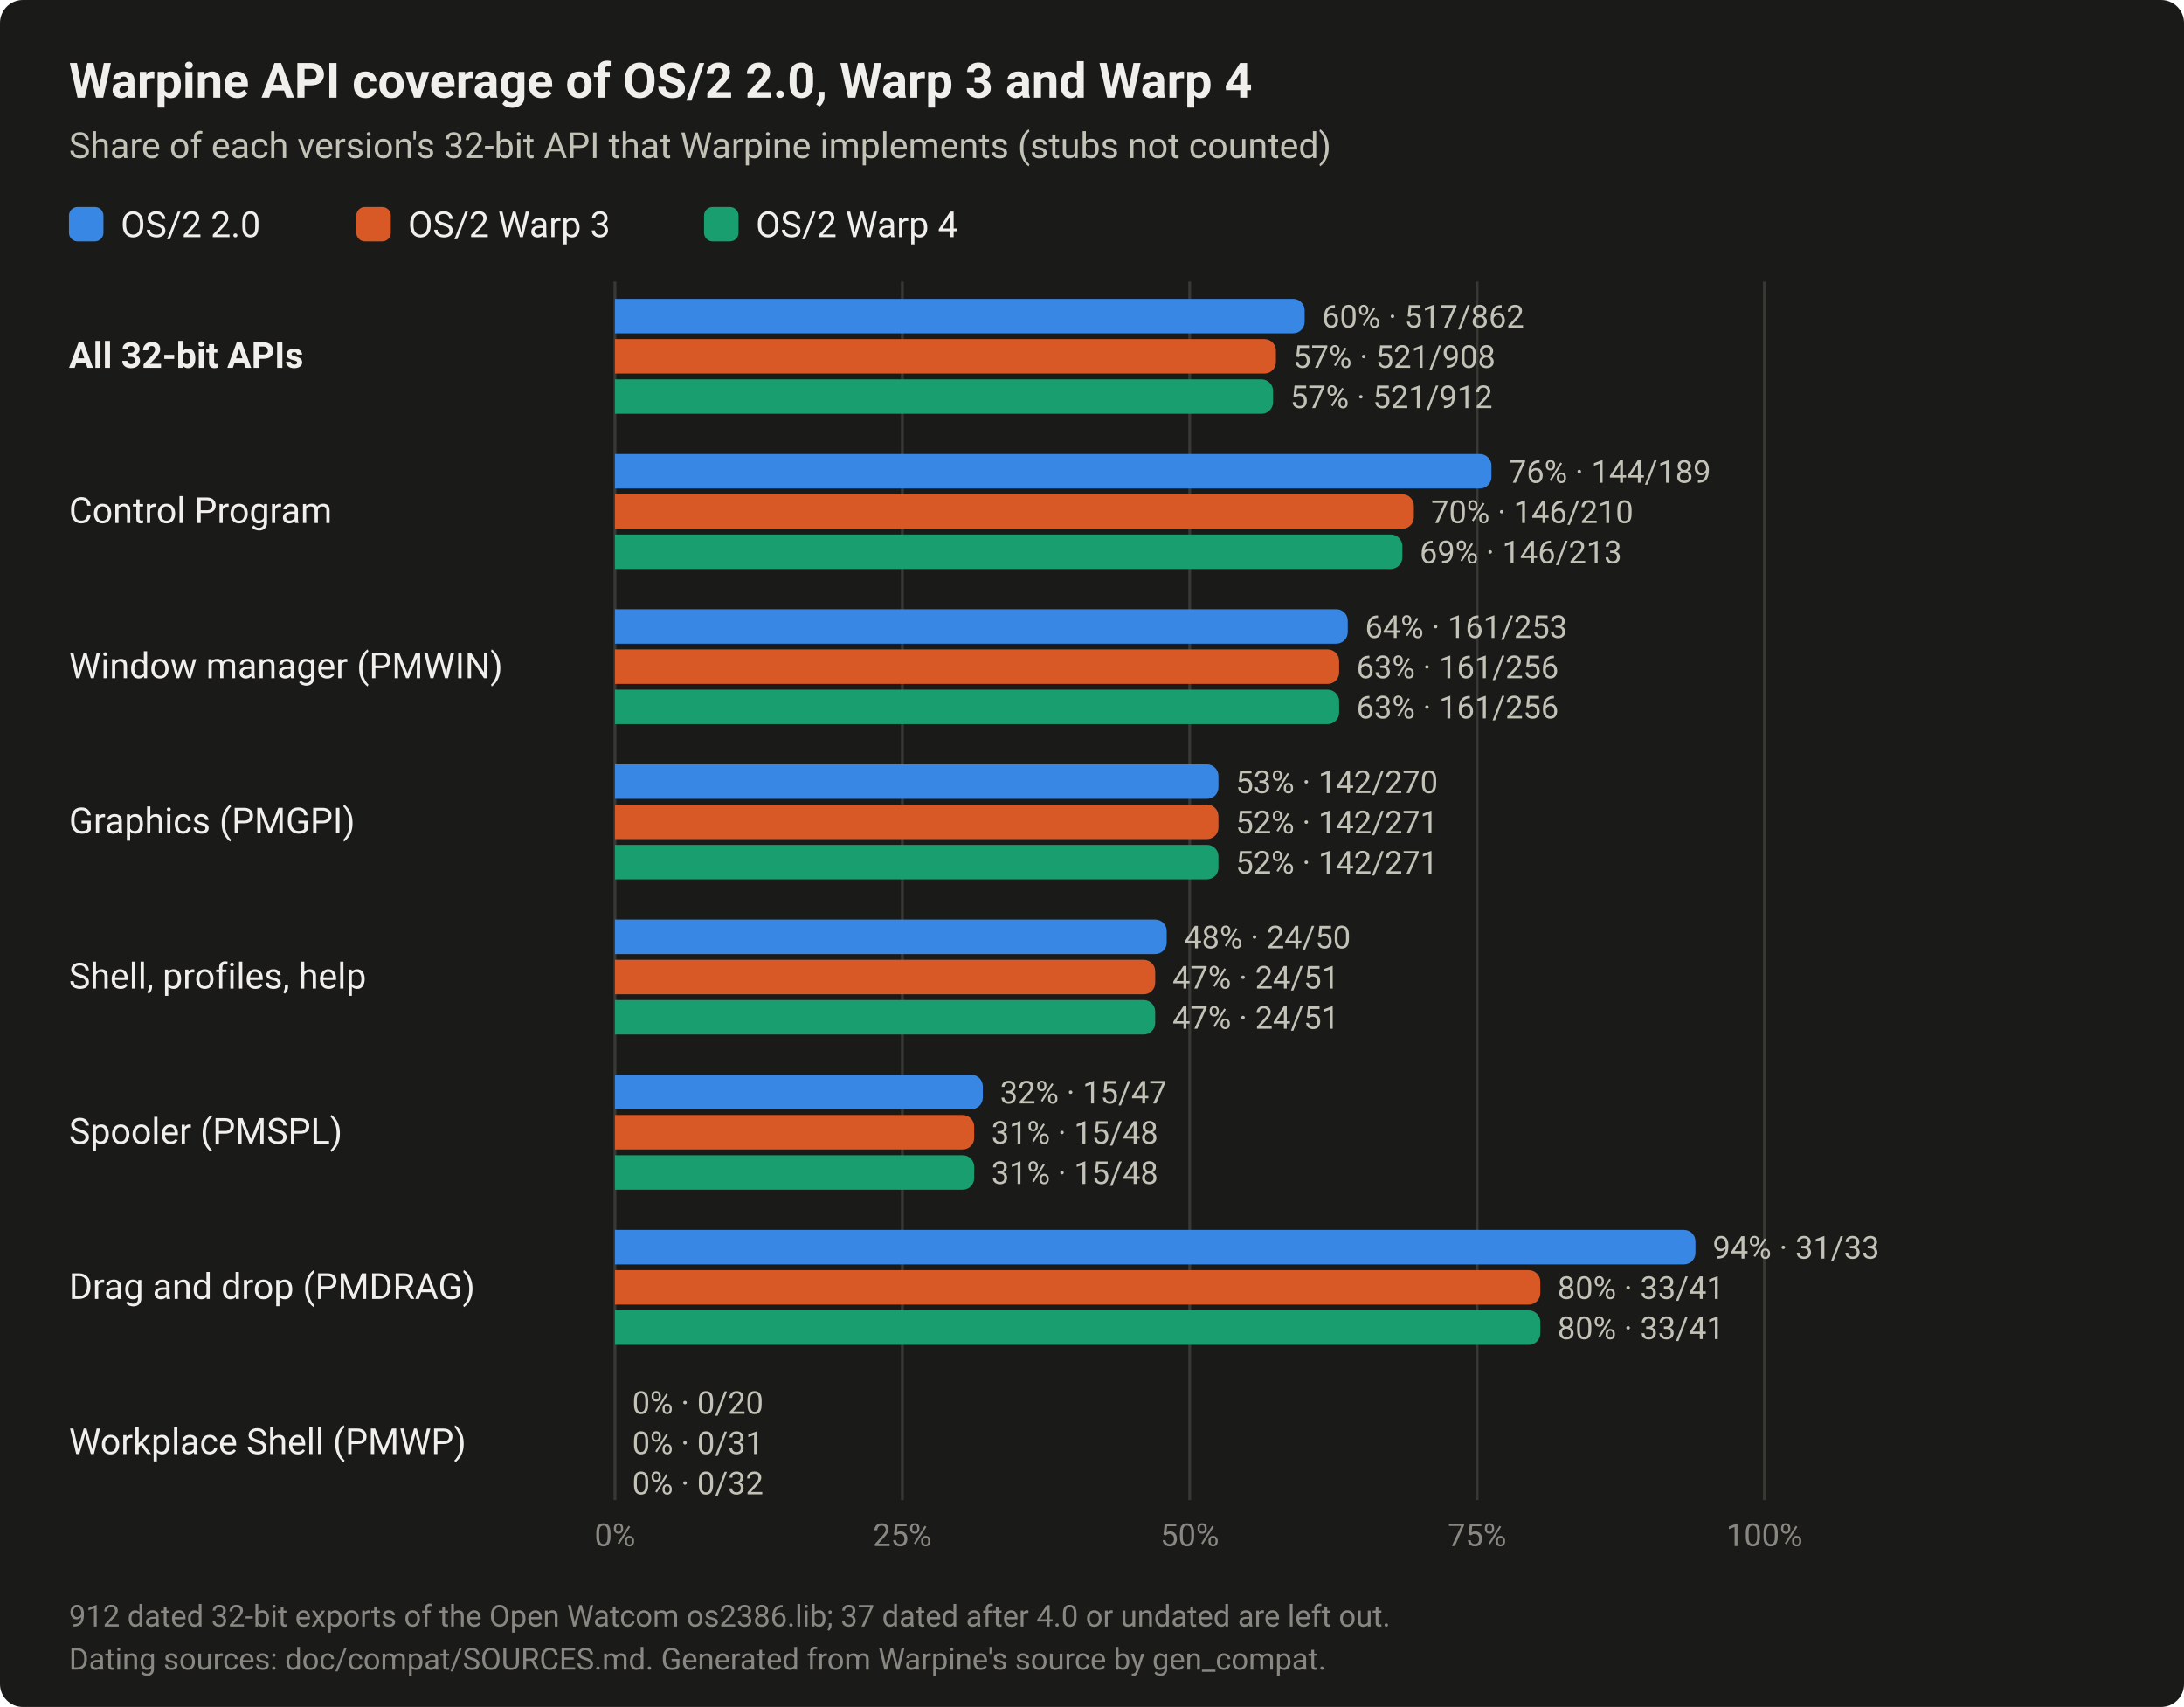
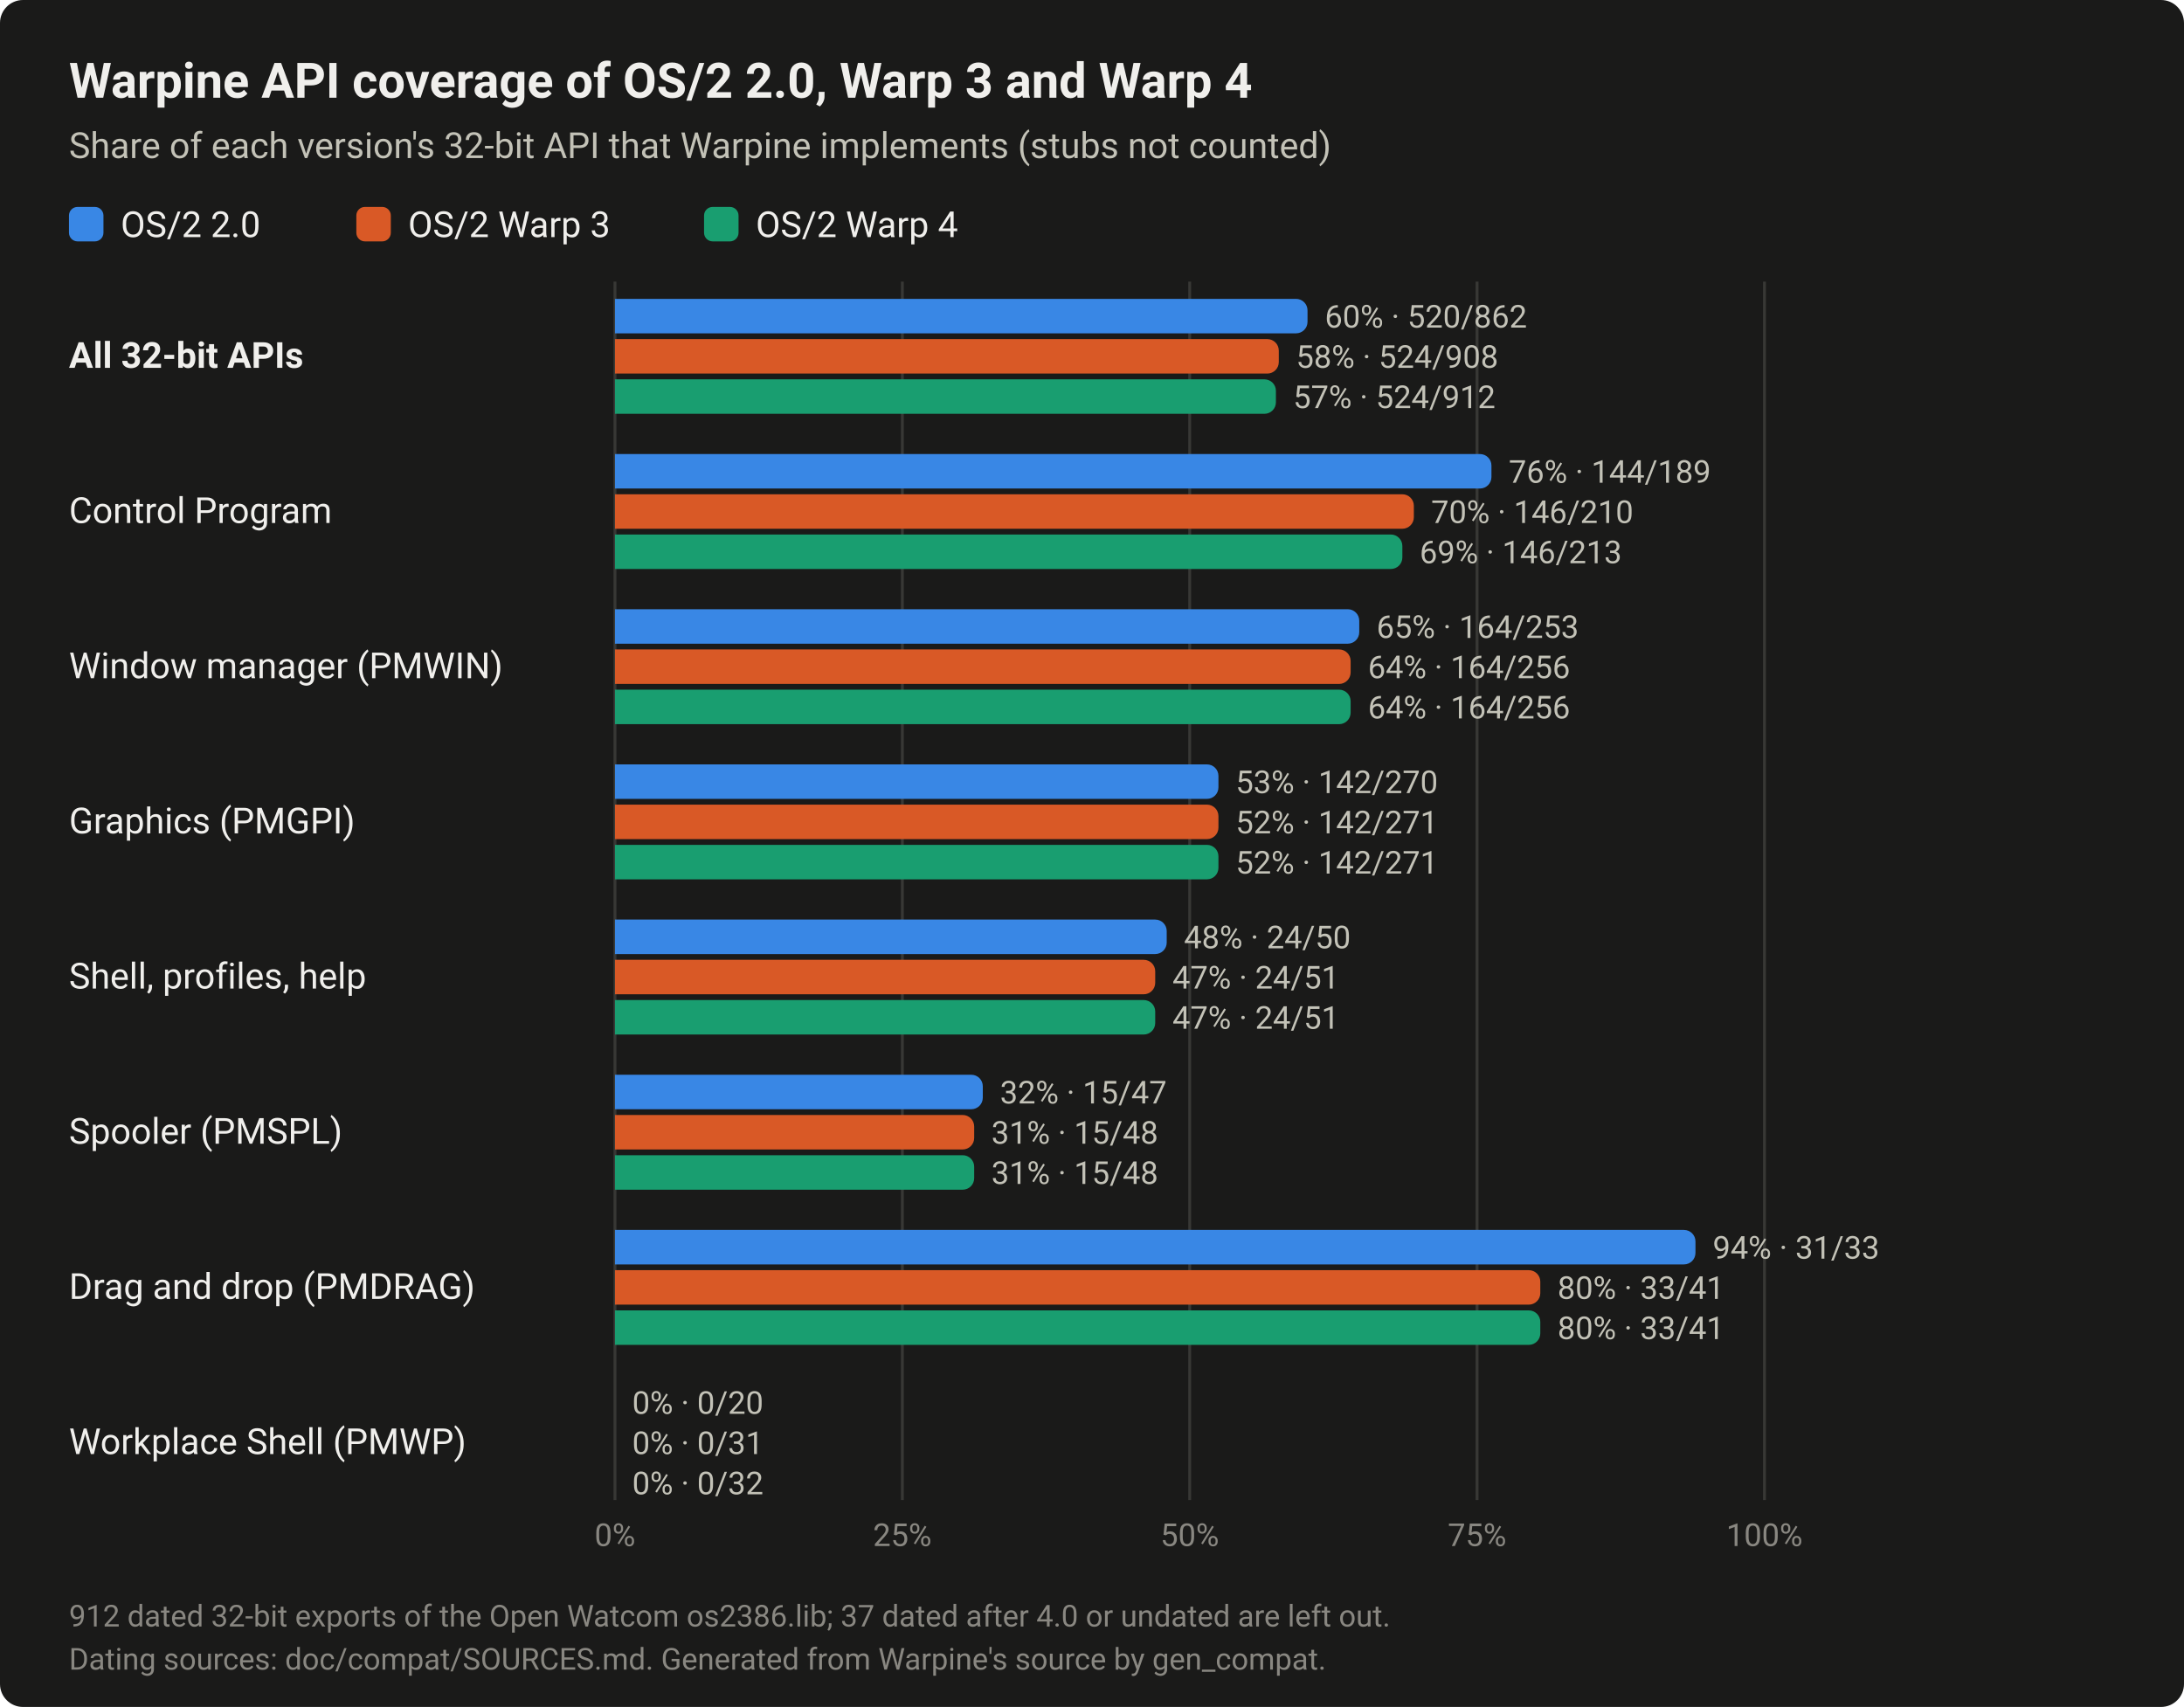
<svg xmlns="http://www.w3.org/2000/svg" width="760" height="594" viewBox="0 0 760 594" role="img" aria-labelledby="t d" font-family="system-ui, -apple-system, 'Segoe UI', Roboto, 'Helvetica Neue', Arial, sans-serif">
  <rect width="760" height="594" rx="8" fill="#1a1a19" />
  <text x="24" y="34" font-size="17" font-weight="600" fill="#f0efec">Warpine API coverage of OS/2 2.0, Warp 3 and Warp 4</text>
  <text x="24" y="55" font-size="12.5" fill="#c3c2b7">Share of each version's 32-bit API that Warpine implements (stubs not counted)</text>
  <rect x="24" y="72" width="12" height="12" rx="3" fill="#3987e5" />
  <text x="42" y="82.5" font-size="12.5" fill="#f0efec">OS/2 2.0</text>
  <rect x="124" y="72" width="12" height="12" rx="3" fill="#d95926" />
  <text x="142" y="82.5" font-size="12.5" fill="#f0efec">OS/2 Warp 3</text>
  <rect x="245" y="72" width="12" height="12" rx="3" fill="#199e70" />
  <text x="263" y="82.5" font-size="12.5" fill="#f0efec">OS/2 Warp 4</text>
  <line x1="214" y1="98" x2="214" y2="522" stroke="#383835" stroke-width="1" />
  <text x="214" y="538" font-size="11" text-anchor="middle" fill="#898781">0%</text>
  <line x1="314" y1="98" x2="314" y2="522" stroke="#383835" stroke-width="1" />
  <text x="314" y="538" font-size="11" text-anchor="middle" fill="#898781">25%</text>
  <line x1="414" y1="98" x2="414" y2="522" stroke="#383835" stroke-width="1" />
  <text x="414" y="538" font-size="11" text-anchor="middle" fill="#898781">50%</text>
  <line x1="514" y1="98" x2="514" y2="522" stroke="#383835" stroke-width="1" />
  <text x="514" y="538" font-size="11" text-anchor="middle" fill="#898781">75%</text>
  <line x1="614" y1="98" x2="614" y2="522" stroke="#383835" stroke-width="1" />
  <text x="614" y="538" font-size="11" text-anchor="middle" fill="#898781">100%</text>
  <text x="24" y="128" font-size="12.5" font-weight="600" fill="#f0efec">All 32-bit APIs</text>
-   <path d="M214 104h236a4 4 0 0 1 4 4v4a4 4 0 0 1 -4 4h-236z" fill="#3987e5" />
-   <text x="460" y="114" font-size="11" fill="#c3c2b7">60% · 517/862</text>
-   <path d="M214 118h226a4 4 0 0 1 4 4v4a4 4 0 0 1 -4 4h-226z" fill="#d95926" />
-   <text x="450" y="128" font-size="11" fill="#c3c2b7">57% · 521/908</text>
-   <path d="M214 132h225a4 4 0 0 1 4 4v4a4 4 0 0 1 -4 4h-225z" fill="#199e70" />
-   <text x="449" y="142" font-size="11" fill="#c3c2b7">57% · 521/912</text>
+   <path d="M214 104h237a4 4 0 0 1 4 4v4a4 4 0 0 1 -4 4h-237z" fill="#3987e5" />
+   <text x="461" y="114" font-size="11" fill="#c3c2b7">60% · 520/862</text>
+   <path d="M214 118h227a4 4 0 0 1 4 4v4a4 4 0 0 1 -4 4h-227z" fill="#d95926" />
+   <text x="451" y="128" font-size="11" fill="#c3c2b7">58% · 524/908</text>
+   <path d="M214 132h226a4 4 0 0 1 4 4v4a4 4 0 0 1 -4 4h-226z" fill="#199e70" />
+   <text x="450" y="142" font-size="11" fill="#c3c2b7">57% · 524/912</text>
  <text x="24" y="182" font-size="12.5" font-weight="400" fill="#f0efec">Control Program</text>
  <path d="M214 158h301a4 4 0 0 1 4 4v4a4 4 0 0 1 -4 4h-301z" fill="#3987e5" />
  <text x="525" y="168" font-size="11" fill="#c3c2b7">76% · 144/189</text>
  <path d="M214 172h274a4 4 0 0 1 4 4v4a4 4 0 0 1 -4 4h-274z" fill="#d95926" />
  <text x="498" y="182" font-size="11" fill="#c3c2b7">70% · 146/210</text>
  <path d="M214 186h270a4 4 0 0 1 4 4v4a4 4 0 0 1 -4 4h-270z" fill="#199e70" />
  <text x="494" y="196" font-size="11" fill="#c3c2b7">69% · 146/213</text>
  <text x="24" y="236" font-size="12.5" font-weight="400" fill="#f0efec">Window manager (PMWIN)</text>
-   <path d="M214 212h251a4 4 0 0 1 4 4v4a4 4 0 0 1 -4 4h-251z" fill="#3987e5" />
-   <text x="475" y="222" font-size="11" fill="#c3c2b7">64% · 161/253</text>
-   <path d="M214 226h248a4 4 0 0 1 4 4v4a4 4 0 0 1 -4 4h-248z" fill="#d95926" />
-   <text x="472" y="236" font-size="11" fill="#c3c2b7">63% · 161/256</text>
-   <path d="M214 240h248a4 4 0 0 1 4 4v4a4 4 0 0 1 -4 4h-248z" fill="#199e70" />
-   <text x="472" y="250" font-size="11" fill="#c3c2b7">63% · 161/256</text>
+   <path d="M214 212h255a4 4 0 0 1 4 4v4a4 4 0 0 1 -4 4h-255z" fill="#3987e5" />
+   <text x="479" y="222" font-size="11" fill="#c3c2b7">65% · 164/253</text>
+   <path d="M214 226h252a4 4 0 0 1 4 4v4a4 4 0 0 1 -4 4h-252z" fill="#d95926" />
+   <text x="476" y="236" font-size="11" fill="#c3c2b7">64% · 164/256</text>
+   <path d="M214 240h252a4 4 0 0 1 4 4v4a4 4 0 0 1 -4 4h-252z" fill="#199e70" />
+   <text x="476" y="250" font-size="11" fill="#c3c2b7">64% · 164/256</text>
  <text x="24" y="290" font-size="12.5" font-weight="400" fill="#f0efec">Graphics (PMGPI)</text>
  <path d="M214 266h206a4 4 0 0 1 4 4v4a4 4 0 0 1 -4 4h-206z" fill="#3987e5" />
  <text x="430" y="276" font-size="11" fill="#c3c2b7">53% · 142/270</text>
  <path d="M214 280h206a4 4 0 0 1 4 4v4a4 4 0 0 1 -4 4h-206z" fill="#d95926" />
  <text x="430" y="290" font-size="11" fill="#c3c2b7">52% · 142/271</text>
  <path d="M214 294h206a4 4 0 0 1 4 4v4a4 4 0 0 1 -4 4h-206z" fill="#199e70" />
  <text x="430" y="304" font-size="11" fill="#c3c2b7">52% · 142/271</text>
  <text x="24" y="344" font-size="12.5" font-weight="400" fill="#f0efec">Shell, profiles, help</text>
  <path d="M214 320h188a4 4 0 0 1 4 4v4a4 4 0 0 1 -4 4h-188z" fill="#3987e5" />
  <text x="412" y="330" font-size="11" fill="#c3c2b7">48% · 24/50</text>
  <path d="M214 334h184a4 4 0 0 1 4 4v4a4 4 0 0 1 -4 4h-184z" fill="#d95926" />
  <text x="408" y="344" font-size="11" fill="#c3c2b7">47% · 24/51</text>
  <path d="M214 348h184a4 4 0 0 1 4 4v4a4 4 0 0 1 -4 4h-184z" fill="#199e70" />
  <text x="408" y="358" font-size="11" fill="#c3c2b7">47% · 24/51</text>
  <text x="24" y="398" font-size="12.5" font-weight="400" fill="#f0efec">Spooler (PMSPL)</text>
  <path d="M214 374h124a4 4 0 0 1 4 4v4a4 4 0 0 1 -4 4h-124z" fill="#3987e5" />
  <text x="348" y="384" font-size="11" fill="#c3c2b7">32% · 15/47</text>
  <path d="M214 388h121a4 4 0 0 1 4 4v4a4 4 0 0 1 -4 4h-121z" fill="#d95926" />
  <text x="345" y="398" font-size="11" fill="#c3c2b7">31% · 15/48</text>
  <path d="M214 402h121a4 4 0 0 1 4 4v4a4 4 0 0 1 -4 4h-121z" fill="#199e70" />
  <text x="345" y="412" font-size="11" fill="#c3c2b7">31% · 15/48</text>
  <text x="24" y="452" font-size="12.5" font-weight="400" fill="#f0efec">Drag and drop (PMDRAG)</text>
  <path d="M214 428h372a4 4 0 0 1 4 4v4a4 4 0 0 1 -4 4h-372z" fill="#3987e5" />
  <text x="596" y="438" font-size="11" fill="#c3c2b7">94% · 31/33</text>
  <path d="M214 442h318a4 4 0 0 1 4 4v4a4 4 0 0 1 -4 4h-318z" fill="#d95926" />
  <text x="542" y="452" font-size="11" fill="#c3c2b7">80% · 33/41</text>
  <path d="M214 456h318a4 4 0 0 1 4 4v4a4 4 0 0 1 -4 4h-318z" fill="#199e70" />
  <text x="542" y="466" font-size="11" fill="#c3c2b7">80% · 33/41</text>
  <text x="24" y="506" font-size="12.5" font-weight="400" fill="#f0efec">Workplace Shell (PMWP)</text>
  <text x="220" y="492" font-size="11" fill="#c3c2b7">0% · 0/20</text>
  <text x="220" y="506" font-size="11" fill="#c3c2b7">0% · 0/31</text>
  <text x="220" y="520" font-size="11" fill="#c3c2b7">0% · 0/32</text>
  <text x="24" y="566" font-size="10.5" fill="#898781">912 dated 32-bit exports of the Open Watcom os2386.lib; 37 dated after 4.0 or undated are left out.</text>
  <text x="24" y="581" font-size="10.5" fill="#898781">Dating sources: doc/compat/SOURCES.md. Generated from Warpine's source by gen_compat.</text>
</svg>
